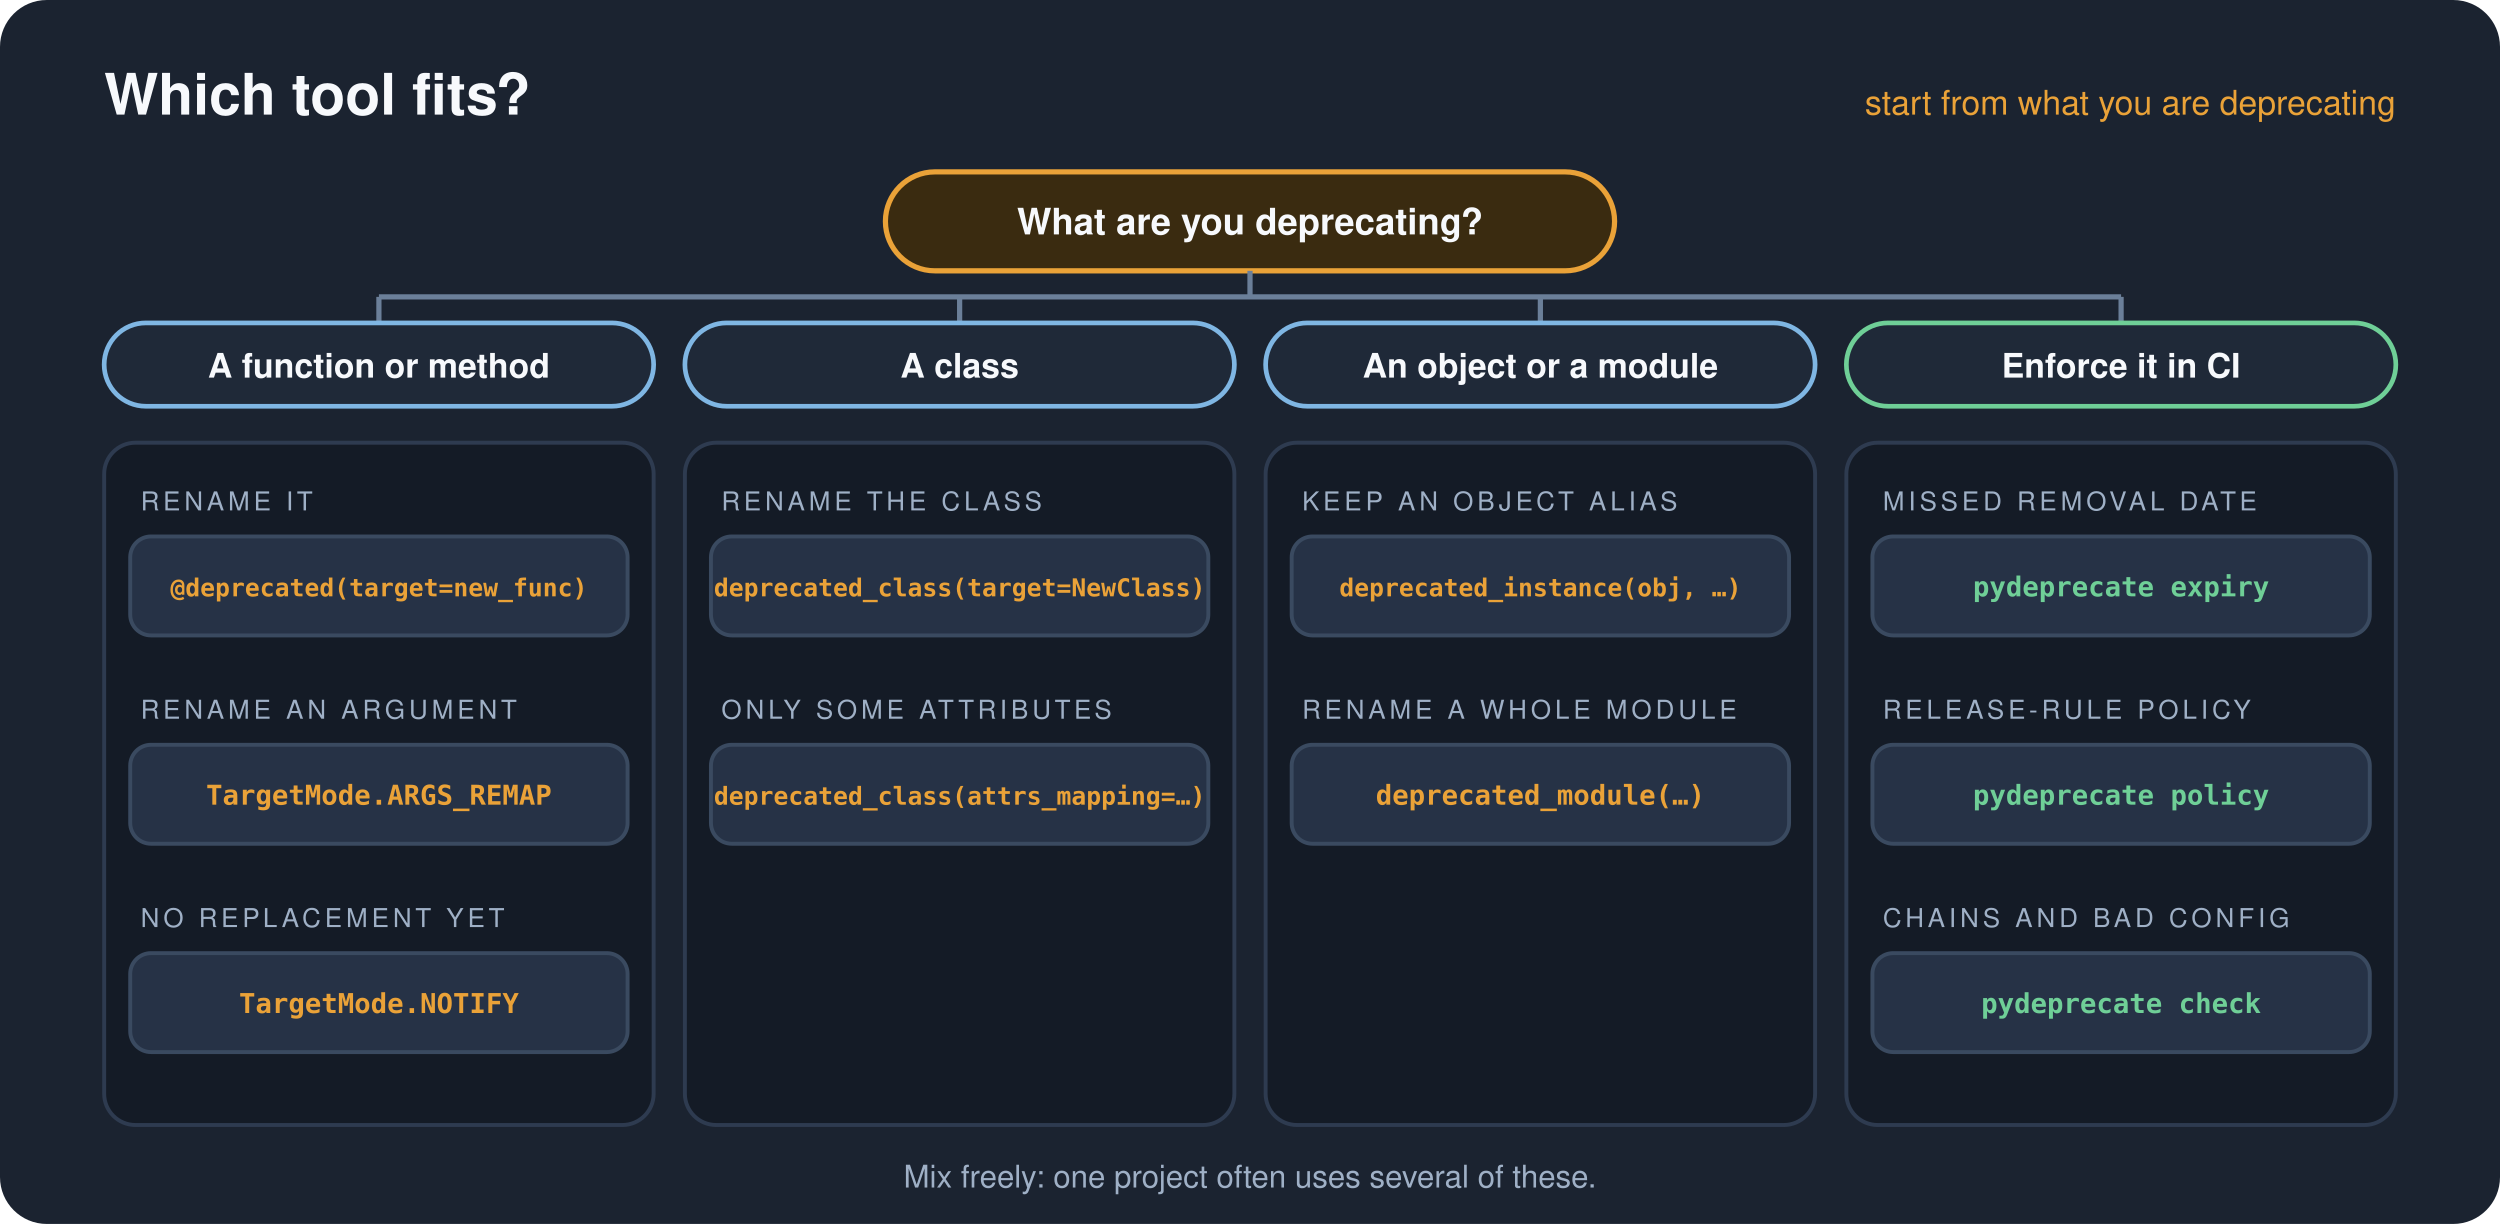
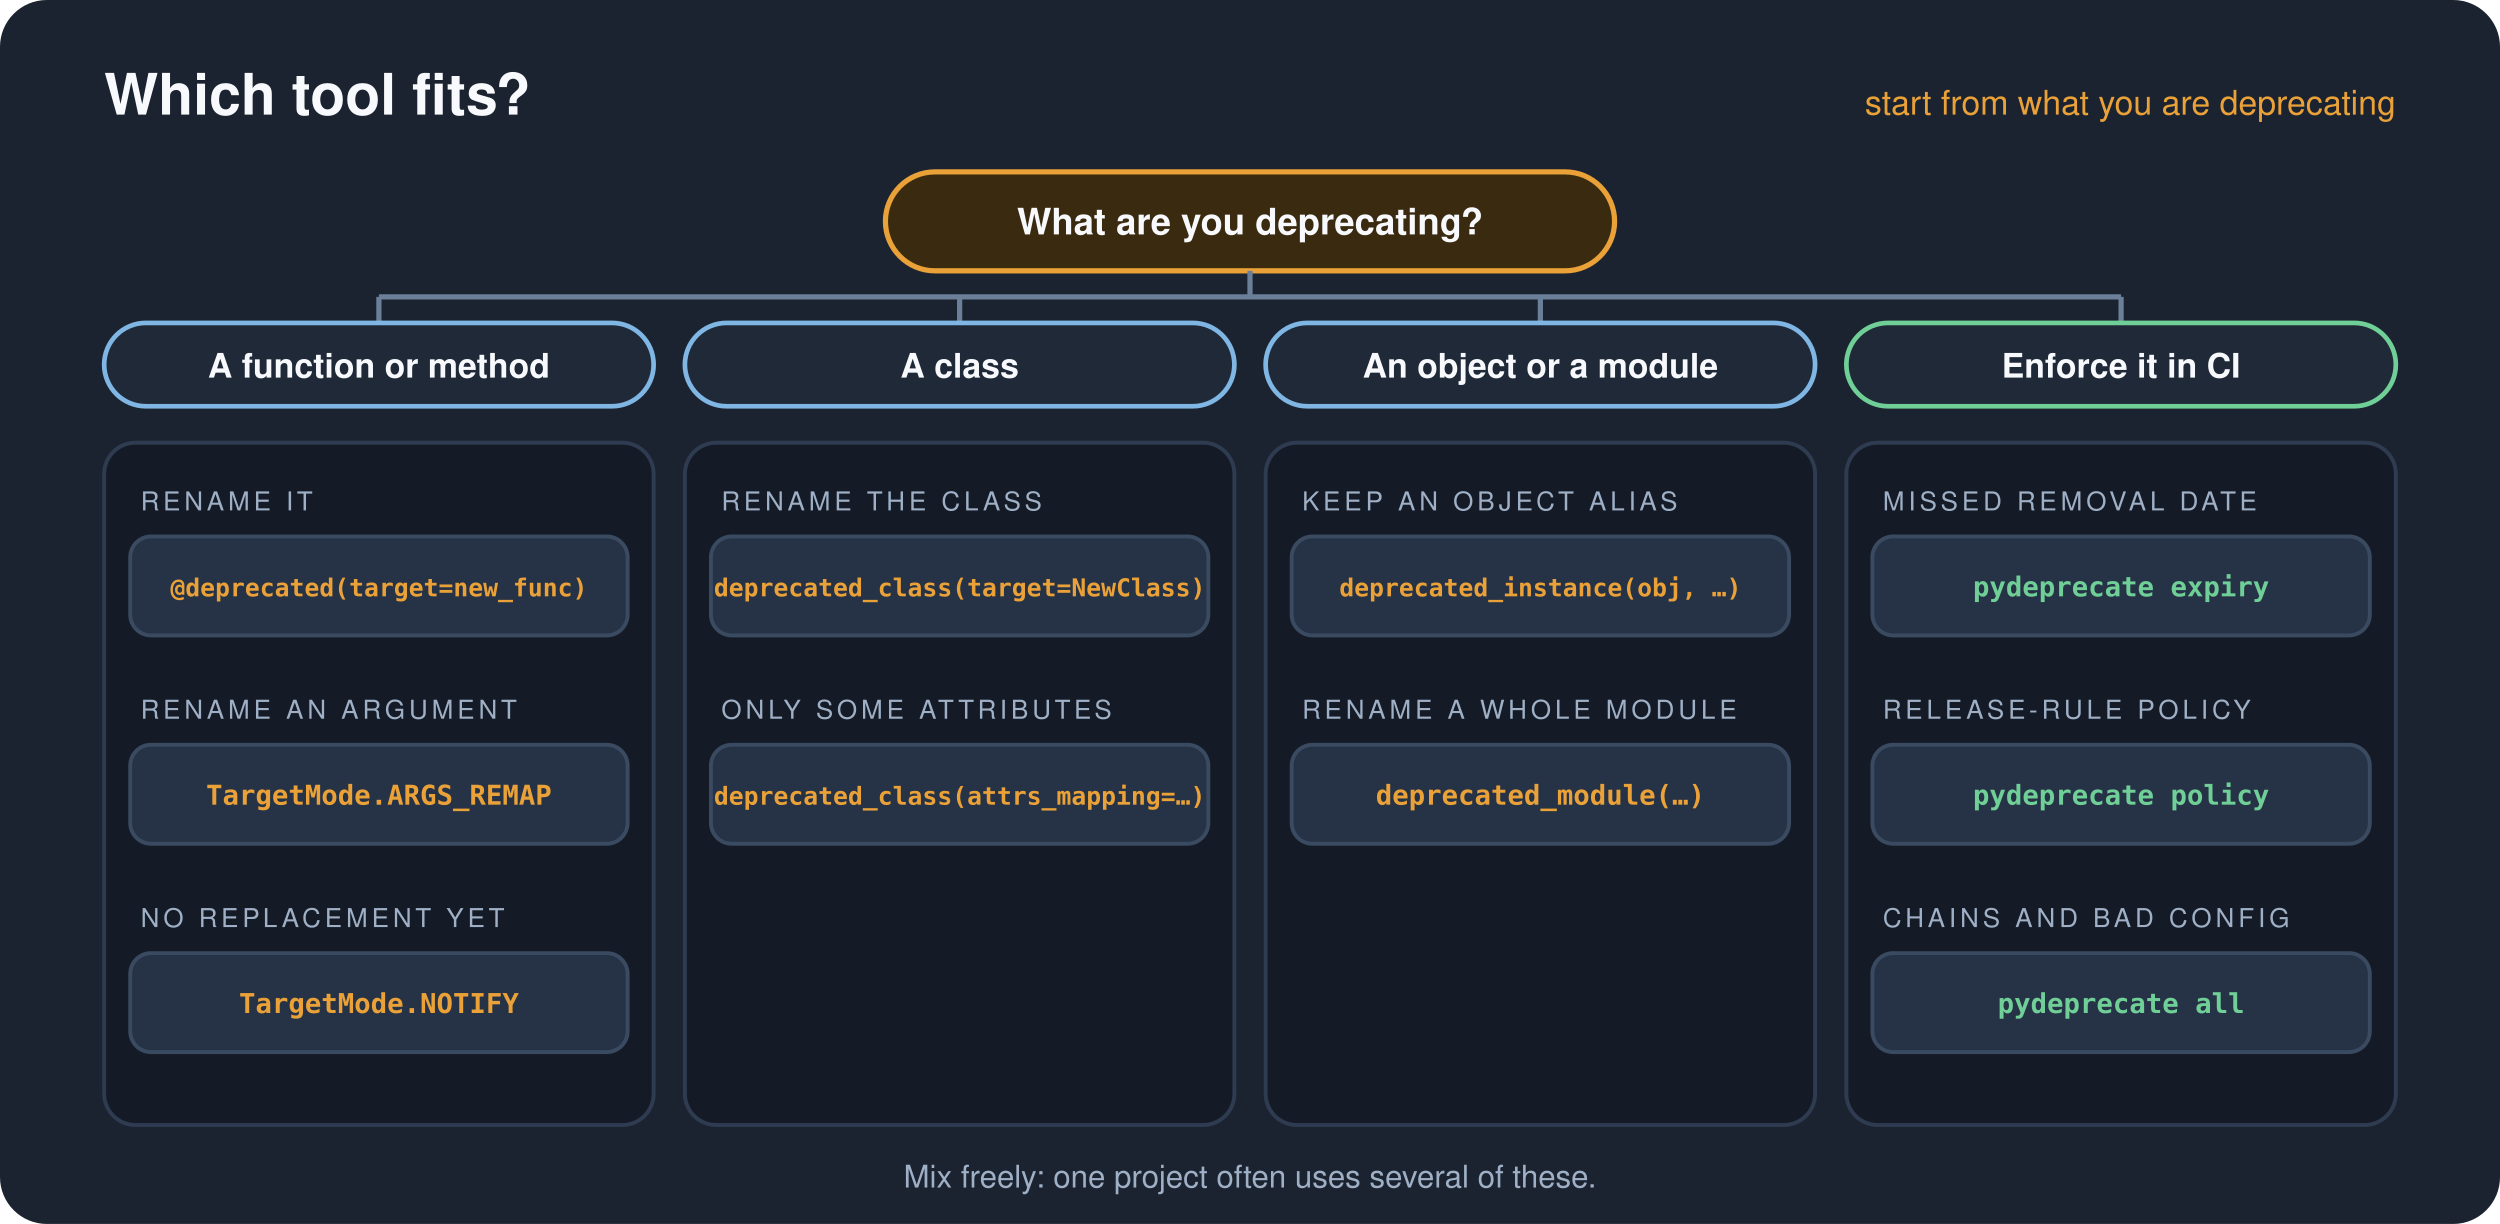
<svg xmlns="http://www.w3.org/2000/svg" viewBox="0 0 960 470" width="960" height="470" role="img" aria-labelledby="t d">
  <style>
    text { font-family: ui-sans-serif, system-ui, -apple-system, "Segoe UI", Helvetica, Arial, sans-serif; }
    .mono { font-family: ui-monospace, SFMono-Regular, Menlo, Consolas, monospace; }
  </style>
  <defs>
    <marker id="ah" viewBox="0 0 10 10" refX="8" refY="5" markerWidth="7" markerHeight="7" orient="auto-start-reverse">
      <path d="M0 0 L10 5 L0 10 z" fill="#6B7F99" />
    </marker>
    <marker id="ahg" viewBox="0 0 10 10" refX="8" refY="5" markerWidth="7" markerHeight="7" orient="auto-start-reverse">
      <path d="M0 0 L10 5 L0 10 z" fill="#6FCF97" />
    </marker>
    <marker id="ahr" viewBox="0 0 10 10" refX="8" refY="5" markerWidth="7" markerHeight="7" orient="auto-start-reverse">
      <path d="M0 0 L10 5 L0 10 z" fill="#E8735A" />
    </marker>
    <marker id="aha" viewBox="0 0 10 10" refX="8" refY="5" markerWidth="7" markerHeight="7" orient="auto-start-reverse">
      <path d="M0 0 L10 5 L0 10 z" fill="#EAA238" />
    </marker>
  </defs>
  <rect width="960" height="470" rx="18" fill="#1B2330" />
  <text x="40" y="44" font-size="22" fill="#F7F9FC" font-weight="700">Which tool fits?</text>
  <text x="920" y="44" font-size="13" fill="#EAA238" text-anchor="end">start from what you are deprecating</text>
  <rect x="340" y="66" width="280" height="38" rx="19" fill="#3A2B10" stroke="#EAA238" stroke-width="2" />
  <text x="480" y="90" font-size="14" fill="#F7F9FC" text-anchor="middle" font-weight="600">What are you deprecating?</text>
  <line x1="480" y1="104" x2="480" y2="114" stroke="#6B7F99" stroke-width="2" />
  <line x1="145.5" y1="114" x2="814.5" y2="114" stroke="#6B7F99" stroke-width="2" />
  <line x1="145.5" y1="114" x2="145.5" y2="124" stroke="#6B7F99" stroke-width="2" />
  <rect x="40" y="124" width="211" height="32" rx="16" fill="#1F2938" stroke="#7FB6E3" stroke-width="1.8" />
  <text x="145.5" y="145" font-size="13" fill="#F7F9FC" text-anchor="middle" font-weight="600">A function or method</text>
  <rect x="40" y="170" width="211" height="262" rx="12" fill="#141B26" stroke="#2E3B50" stroke-width="1.5" />
  <text x="54" y="196" font-size="10" fill="#9FB0C6" letter-spacing="1.5">RENAME IT</text>
  <rect x="50" y="206" width="191" height="38" rx="8" fill="#263246" stroke="#3A4A60" stroke-width="1.5" />
  <text x="145.5" y="229" font-size="9.5" fill="#EAA238" text-anchor="middle" class="mono" font-weight="600">@deprecated(target=new_func)</text>
  <text x="54" y="276" font-size="10" fill="#9FB0C6" letter-spacing="1.5">RENAME AN ARGUMENT</text>
  <rect x="50" y="286" width="191" height="38" rx="8" fill="#263246" stroke="#3A4A60" stroke-width="1.5" />
  <text x="145.5" y="309" font-size="10.5" fill="#EAA238" text-anchor="middle" class="mono" font-weight="600">TargetMode.ARGS_REMAP</text>
  <text x="54" y="356" font-size="10" fill="#9FB0C6" letter-spacing="1.5">NO REPLACEMENT YET</text>
  <rect x="50" y="366" width="191" height="38" rx="8" fill="#263246" stroke="#3A4A60" stroke-width="1.5" />
  <text x="145.5" y="389" font-size="10.5" fill="#EAA238" text-anchor="middle" class="mono" font-weight="600">TargetMode.NOTIFY</text>
  <line x1="368.5" y1="114" x2="368.5" y2="124" stroke="#6B7F99" stroke-width="2" />
  <rect x="263" y="124" width="211" height="32" rx="16" fill="#1F2938" stroke="#7FB6E3" stroke-width="1.8" />
  <text x="368.5" y="145" font-size="13" fill="#F7F9FC" text-anchor="middle" font-weight="600">A class</text>
  <rect x="263" y="170" width="211" height="262" rx="12" fill="#141B26" stroke="#2E3B50" stroke-width="1.5" />
  <text x="277" y="196" font-size="10" fill="#9FB0C6" letter-spacing="1.5">RENAME THE CLASS</text>
  <rect x="273" y="206" width="191" height="38" rx="8" fill="#263246" stroke="#3A4A60" stroke-width="1.5" />
  <text x="368.5" y="229" font-size="9.5" fill="#EAA238" text-anchor="middle" class="mono" font-weight="600">deprecated_class(target=NewClass)</text>
  <text x="277" y="276" font-size="10" fill="#9FB0C6" letter-spacing="1.5">ONLY SOME ATTRIBUTES</text>
  <rect x="273" y="286" width="191" height="38" rx="8" fill="#263246" stroke="#3A4A60" stroke-width="1.5" />
  <text x="368.5" y="309" font-size="9.5" fill="#EAA238" text-anchor="middle" class="mono" font-weight="600">deprecated_class(attrs_mapping=…)</text>
  <line x1="591.5" y1="114" x2="591.5" y2="124" stroke="#6B7F99" stroke-width="2" />
  <rect x="486" y="124" width="211" height="32" rx="16" fill="#1F2938" stroke="#7FB6E3" stroke-width="1.8" />
  <text x="591.5" y="145" font-size="13" fill="#F7F9FC" text-anchor="middle" font-weight="600">An object or a module</text>
  <rect x="486" y="170" width="211" height="262" rx="12" fill="#141B26" stroke="#2E3B50" stroke-width="1.5" />
  <text x="500" y="196" font-size="10" fill="#9FB0C6" letter-spacing="1.5">KEEP AN OBJECT ALIAS</text>
  <rect x="496" y="206" width="191" height="38" rx="8" fill="#263246" stroke="#3A4A60" stroke-width="1.5" />
  <text x="591.5" y="229" font-size="9.5" fill="#EAA238" text-anchor="middle" class="mono" font-weight="600">deprecated_instance(obj, …)</text>
  <text x="500" y="276" font-size="10" fill="#9FB0C6" letter-spacing="1.5">RENAME A WHOLE MODULE</text>
  <rect x="496" y="286" width="191" height="38" rx="8" fill="#263246" stroke="#3A4A60" stroke-width="1.5" />
  <text x="591.5" y="309" font-size="10.5" fill="#EAA238" text-anchor="middle" class="mono" font-weight="600">deprecated_module(…)</text>
  <line x1="814.5" y1="114" x2="814.5" y2="124" stroke="#6B7F99" stroke-width="2" />
  <rect x="709" y="124" width="211" height="32" rx="16" fill="#1F2938" stroke="#6FCF97" stroke-width="1.8" />
  <text x="814.5" y="145" font-size="13" fill="#F7F9FC" text-anchor="middle" font-weight="600">Enforce it in CI</text>
  <rect x="709" y="170" width="211" height="262" rx="12" fill="#141B26" stroke="#2E3B50" stroke-width="1.5" />
  <text x="723" y="196" font-size="10" fill="#9FB0C6" letter-spacing="1.5">MISSED REMOVAL DATE</text>
  <rect x="719" y="206" width="191" height="38" rx="8" fill="#263246" stroke="#3A4A60" stroke-width="1.5" />
  <text x="814.5" y="229" font-size="10.5" fill="#6FCF97" text-anchor="middle" class="mono" font-weight="600">pydeprecate expiry</text>
  <text x="723" y="276" font-size="10" fill="#9FB0C6" letter-spacing="1.5">RELEASE-RULE POLICY</text>
  <rect x="719" y="286" width="191" height="38" rx="8" fill="#263246" stroke="#3A4A60" stroke-width="1.5" />
  <text x="814.5" y="309" font-size="10.5" fill="#6FCF97" text-anchor="middle" class="mono" font-weight="600">pydeprecate policy</text>
  <text x="723" y="356" font-size="10" fill="#9FB0C6" letter-spacing="1.5">CHAINS AND BAD CONFIG</text>
  <rect x="719" y="366" width="191" height="38" rx="8" fill="#263246" stroke="#3A4A60" stroke-width="1.5" />
-   <text x="814.5" y="389" font-size="10.5" fill="#6FCF97" text-anchor="middle" class="mono" font-weight="600">pydeprecate check</text>
+   <text x="814.5" y="389" font-size="10.5" fill="#6FCF97" text-anchor="middle" class="mono" font-weight="600">pydeprecate all</text>
  <text x="480" y="456" font-size="12" fill="#9FB0C6" text-anchor="middle">Mix freely: one project often uses several of these.</text>
</svg>
